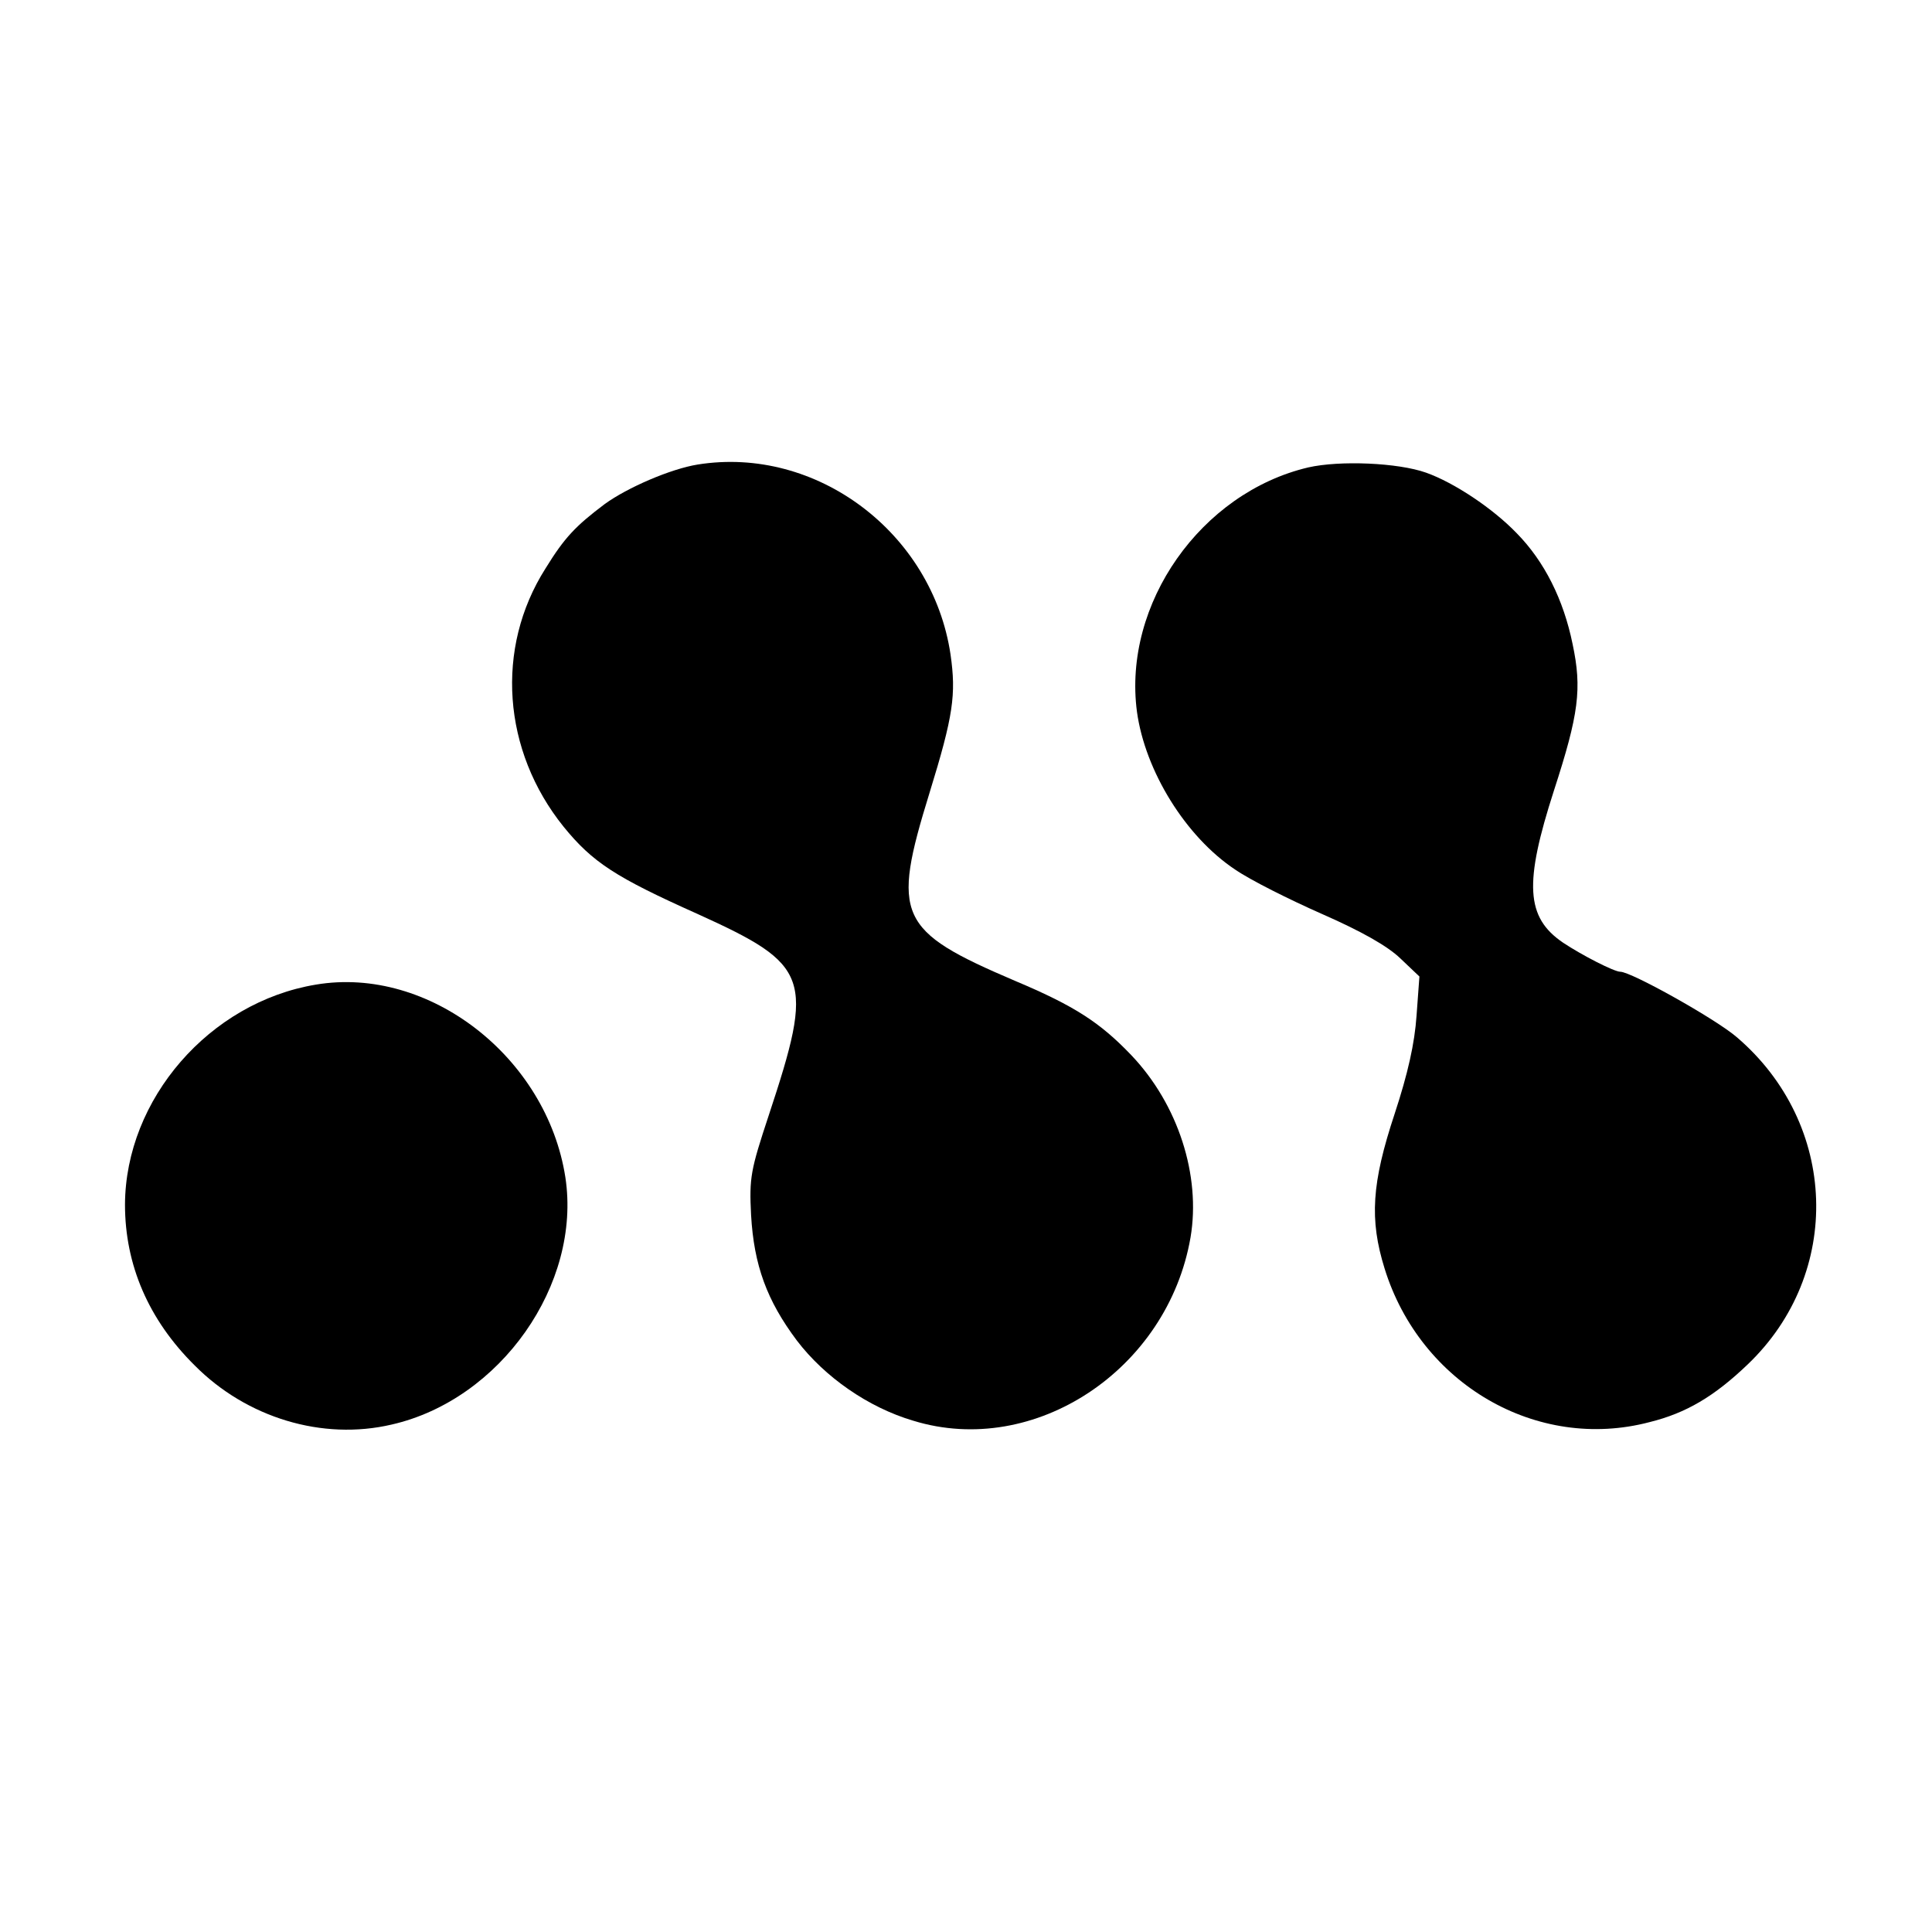
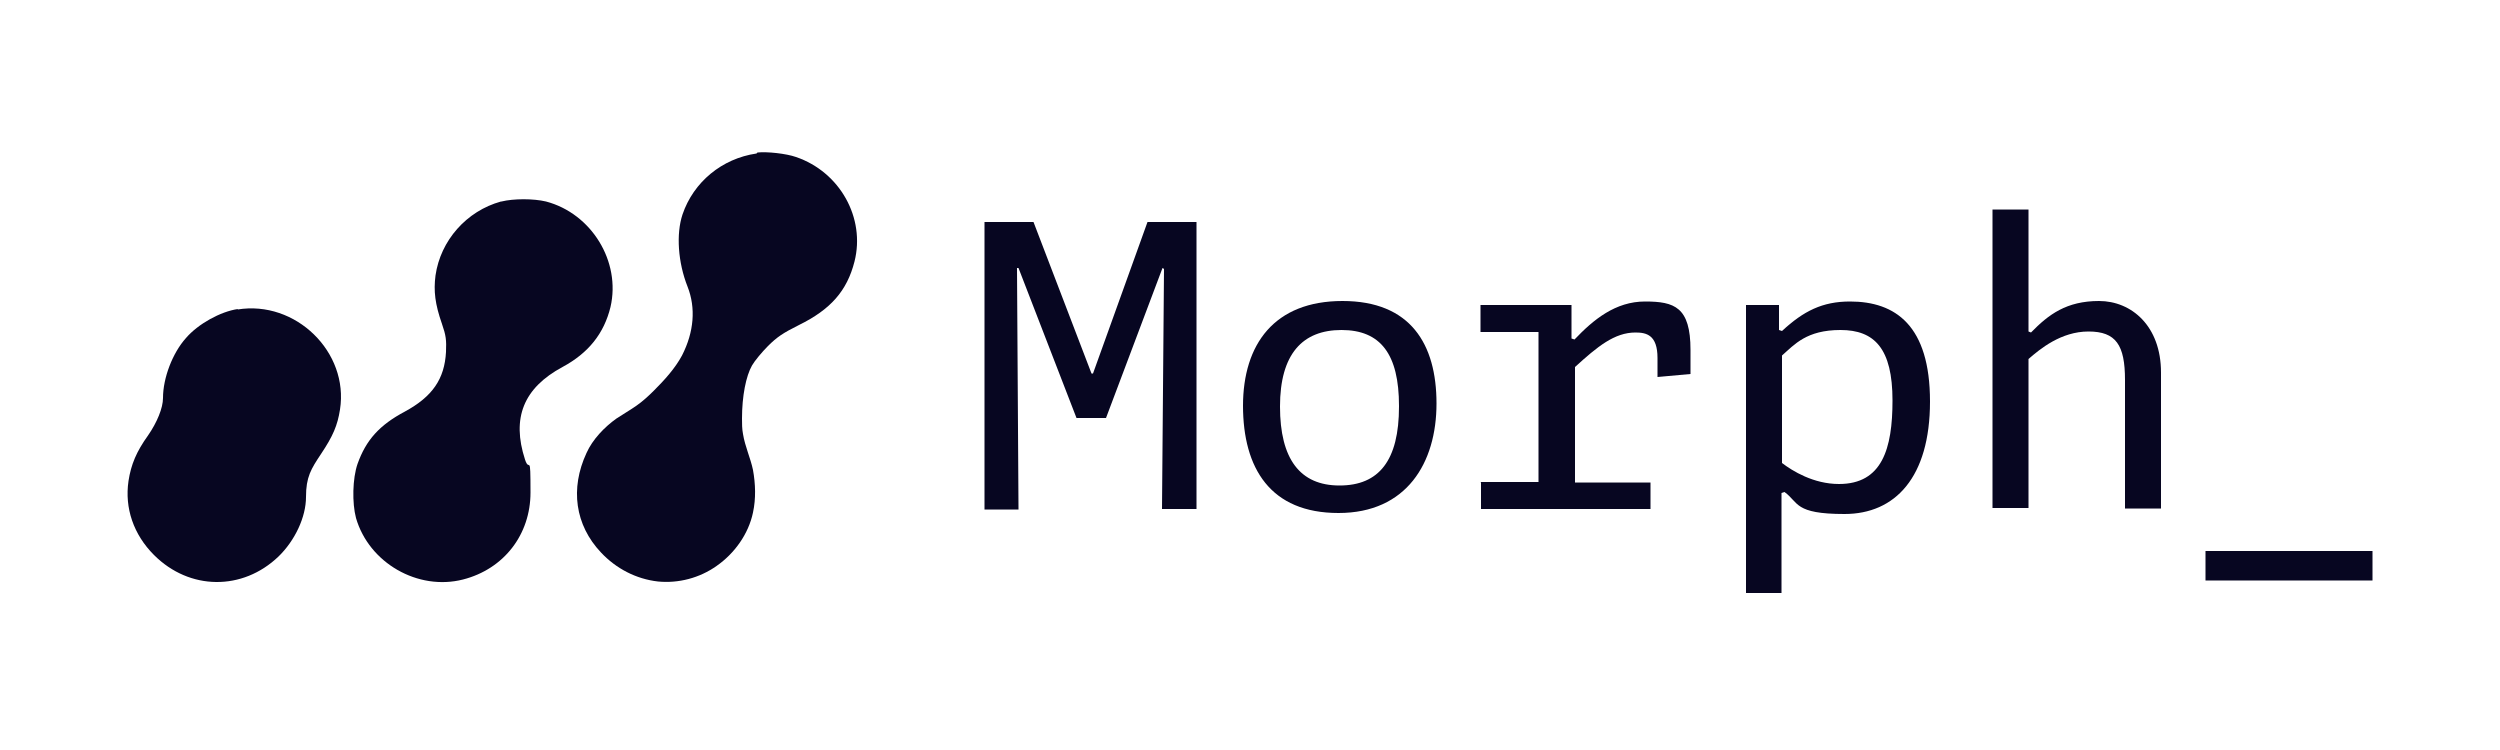
- <svg xmlns="http://www.w3.org/2000/svg" width="128" height="128" viewBox="0 0 128 128" fill="none">
-   <path d="M46.221 30.777C44.45 31.062 41.574 32.295 40.056 33.401C38.128 34.855 37.401 35.614 36.137 37.669C32.786 42.948 33.292 49.744 37.338 54.77C39.266 57.141 40.783 58.121 46.221 60.555C53.681 63.938 53.965 64.728 50.931 73.895C49.73 77.531 49.635 78.005 49.761 80.502C49.951 83.822 50.804 86.161 52.796 88.816C54.629 91.219 57.506 93.242 60.509 94.127C68.538 96.593 77.358 90.744 78.875 81.988C79.571 77.879 78.053 73.168 74.956 69.912C72.901 67.763 71.225 66.656 67.242 64.981C59.466 61.662 59.055 60.713 61.584 52.526C63.164 47.405 63.354 46.014 62.975 43.359C61.774 35.298 54.092 29.513 46.221 30.777Z" fill="black" />
-   <path d="M86.675 30.968C79.562 32.643 74.378 40.009 75.326 47.153C75.864 51.073 78.55 55.435 81.838 57.616C82.85 58.312 85.442 59.608 87.591 60.556C90.184 61.694 91.922 62.674 92.776 63.496L94.04 64.697L93.85 67.289C93.724 69.123 93.281 71.114 92.396 73.801C90.879 78.385 90.721 80.788 91.733 84.043C94.103 91.694 101.817 96.182 109.277 94.222C111.711 93.622 113.576 92.515 115.789 90.397C122.111 84.36 121.795 74.465 115.062 68.712C113.671 67.511 108.076 64.381 107.349 64.381C106.938 64.381 104.788 63.275 103.555 62.453C101.09 60.777 100.963 58.533 102.955 52.369C104.598 47.311 104.82 45.636 104.187 42.664C103.587 39.724 102.322 37.195 100.489 35.33C98.908 33.686 96.348 31.979 94.483 31.316C92.618 30.652 88.761 30.494 86.675 30.968Z" fill="black" />
-   <path d="M20.925 65.234C13.876 66.404 8.312 72.821 8.281 79.807C8.281 83.79 9.83 87.425 12.896 90.46C16.342 93.937 21.368 95.455 25.951 94.38C33.159 92.736 38.533 85.086 37.458 78.005C36.225 70.039 28.417 63.97 20.925 65.234Z" fill="black" />
+ <svg xmlns="http://www.w3.org/2000/svg" width="500" height="150" viewBox="0 0 500 150" fill="none">
+   <path d="M151.3 30.7C144.4 31.7 138.7 36.4 136.5 42.9C135.2 46.8 135.6 52.5 137.5 57.3C139.2 61.6 138.8 66.4 136.4 71.1C135 73.7 132.9 76 130.8 78.1C129.7 79.2 128.5 80.3 127.2 81.2C125.9 82.1 124.5 82.9 123.3 83.7C120.9 85.4 118.5 87.9 117.3 90.6C114 97.7 115 105 120.2 110.5C123.2 113.7 127.2 115.8 131.6 116.3C135.7 116.7 139.9 115.6 143.3 113.2C146.9 110.7 149.7 106.8 150.6 102.5C151.2 99.7 151.1 96.8 150.6 94C150.1 91.6 149 89.3 148.6 86.8C148.4 85.8 148.4 84.7 148.4 83.7C148.4 79.2 149.2 75.2 150.4 73.1C150.9 72.2 152.4 70.4 153.6 69.2C155.4 67.4 156.6 66.6 159.8 65C166.1 61.9 169.4 58.2 170.9 52.3C173.1 43.6 168 34.4 159.2 31.4C157.2 30.7 153.4 30.3 151.5 30.5L151.3 30.7Z" fill="#070621" />
+   <path d="M100.2 40.3C93.3 42.2 88.1 48.1 87.1 55.1C86.7 58.2 87 60.8 88.4 64.8C89.2 67.1 89.3 68 89.2 70.4C88.9 75.8 86.5 79.3 81 82.3C75.9 85 73.2 88 71.5 92.8C70.5 95.7 70.4 100.6 71.2 103.6C73.8 112.6 83.6 118.2 92.6 115.9C100.8 113.8 106.1 106.9 106.1 98.5C106.1 90.1 105.9 94.7 105 91.9C102.3 83.6 104.7 77.6 112.5 73.4C117.7 70.6 120.8 66.7 122.1 61.4C124.2 52.3 118.3 42.7 109.2 40.3C106.7 39.7 102.7 39.7 100.3 40.3H100.2Z" fill="#070621" />
+   <path d="M47.6 61.8C44.1 62.3 39.6 64.8 37.2 67.6C34.5 70.6 32.6 75.6 32.6 79.6C32.6 81.6 31.4 84.5 29.6 87.1C27.3 90.3 26.2 92.9 25.7 96.2C24.9 101.6 26.7 106.9 30.8 111C37.9 118.1 48.5 118.2 55.7 111.3C59 108.1 61.2 103.4 61.2 99.4C61.2 95.4 62.2 93.8 64.2 90.8C66.6 87.2 67.5 85.1 68 81.9C69.8 70.4 59.1 60 47.5 61.9L47.6 61.8Z" fill="#070621" />
+   <path d="M196.9 44.4H206.7L218.3 74.7H218.6L229.5 44.4H239.3V101.8H232.4L232.8 53.8L232.5 53.6L221.2 83.6H215.3L203.7 53.6H203.4L203.7 101.9H196.9V44.5V44.4Z" fill="#070621" />
+   <path d="M248.6 81.2C248.6 68.8 254.9 60.2 268.5 60.2C282.1 60.2 287.3 68.8 287.3 80.7C287.3 92.6 281.3 102.6 267.7 102.6C254.1 102.6 248.6 93.7 248.6 81.1V81.2ZM279.8 81.2C279.8 70.8 276.1 66 268.3 66C260.5 66 256 70.8 256 81.3C256 91.8 260 97.1 267.9 97.1C275.8 97.1 279.8 92.1 279.8 81.3V81.2Z" fill="#070621" />
+   <path d="M296.1 96.4H307.7V66.4H296.1V61H314.3V67.7L314.9 67.9C318.7 63.9 323.1 60.3 329 60.3C334.9 60.3 338.1 61.4 338.1 70V74.8L331.5 75.4V71.6C331.5 67 329.3 66.5 327.1 66.5C322.9 66.5 319.5 69.3 315 73.4V96.5H330.1V101.8H296.2V96.5L296.1 96.4Z" fill="#070621" />
+   <path d="M349.2 118.5V61H355.8V66L356.4 66.2C360.7 62.2 364.5 60.3 370 60.3C379.1 60.3 386 65.1 386 80.3C386 95.5 379 102.8 368.9 102.8C358.8 102.8 359.8 100.5 356.9 98.4L356.3 98.6V118.6H349.2V118.5ZM378.5 80.1C378.5 69.7 374.9 66 368.1 66C361.3 66 358.9 68.9 356.4 71.1V92.6C358.5 94.2 362.7 96.8 367.8 96.8C376.4 96.8 378.5 89.8 378.5 80.1Z" fill="#070621" />
+   <path d="M398.5 101.7V41.9H405.7V66.3L406.2 66.5C409.7 62.9 413.3 60.2 419.8 60.2C426.3 60.2 432.2 65.2 432.2 74.5V101.7H425V76C425 69 423.2 66.3 417.7 66.3C412.2 66.3 408 69.8 405.7 71.8V101.6H398.5V101.7Z" fill="#070621" />
+   <path d="M441.1 110.2H474.5V116.1H441.1V110.2Z" fill="#070621" />
</svg>
